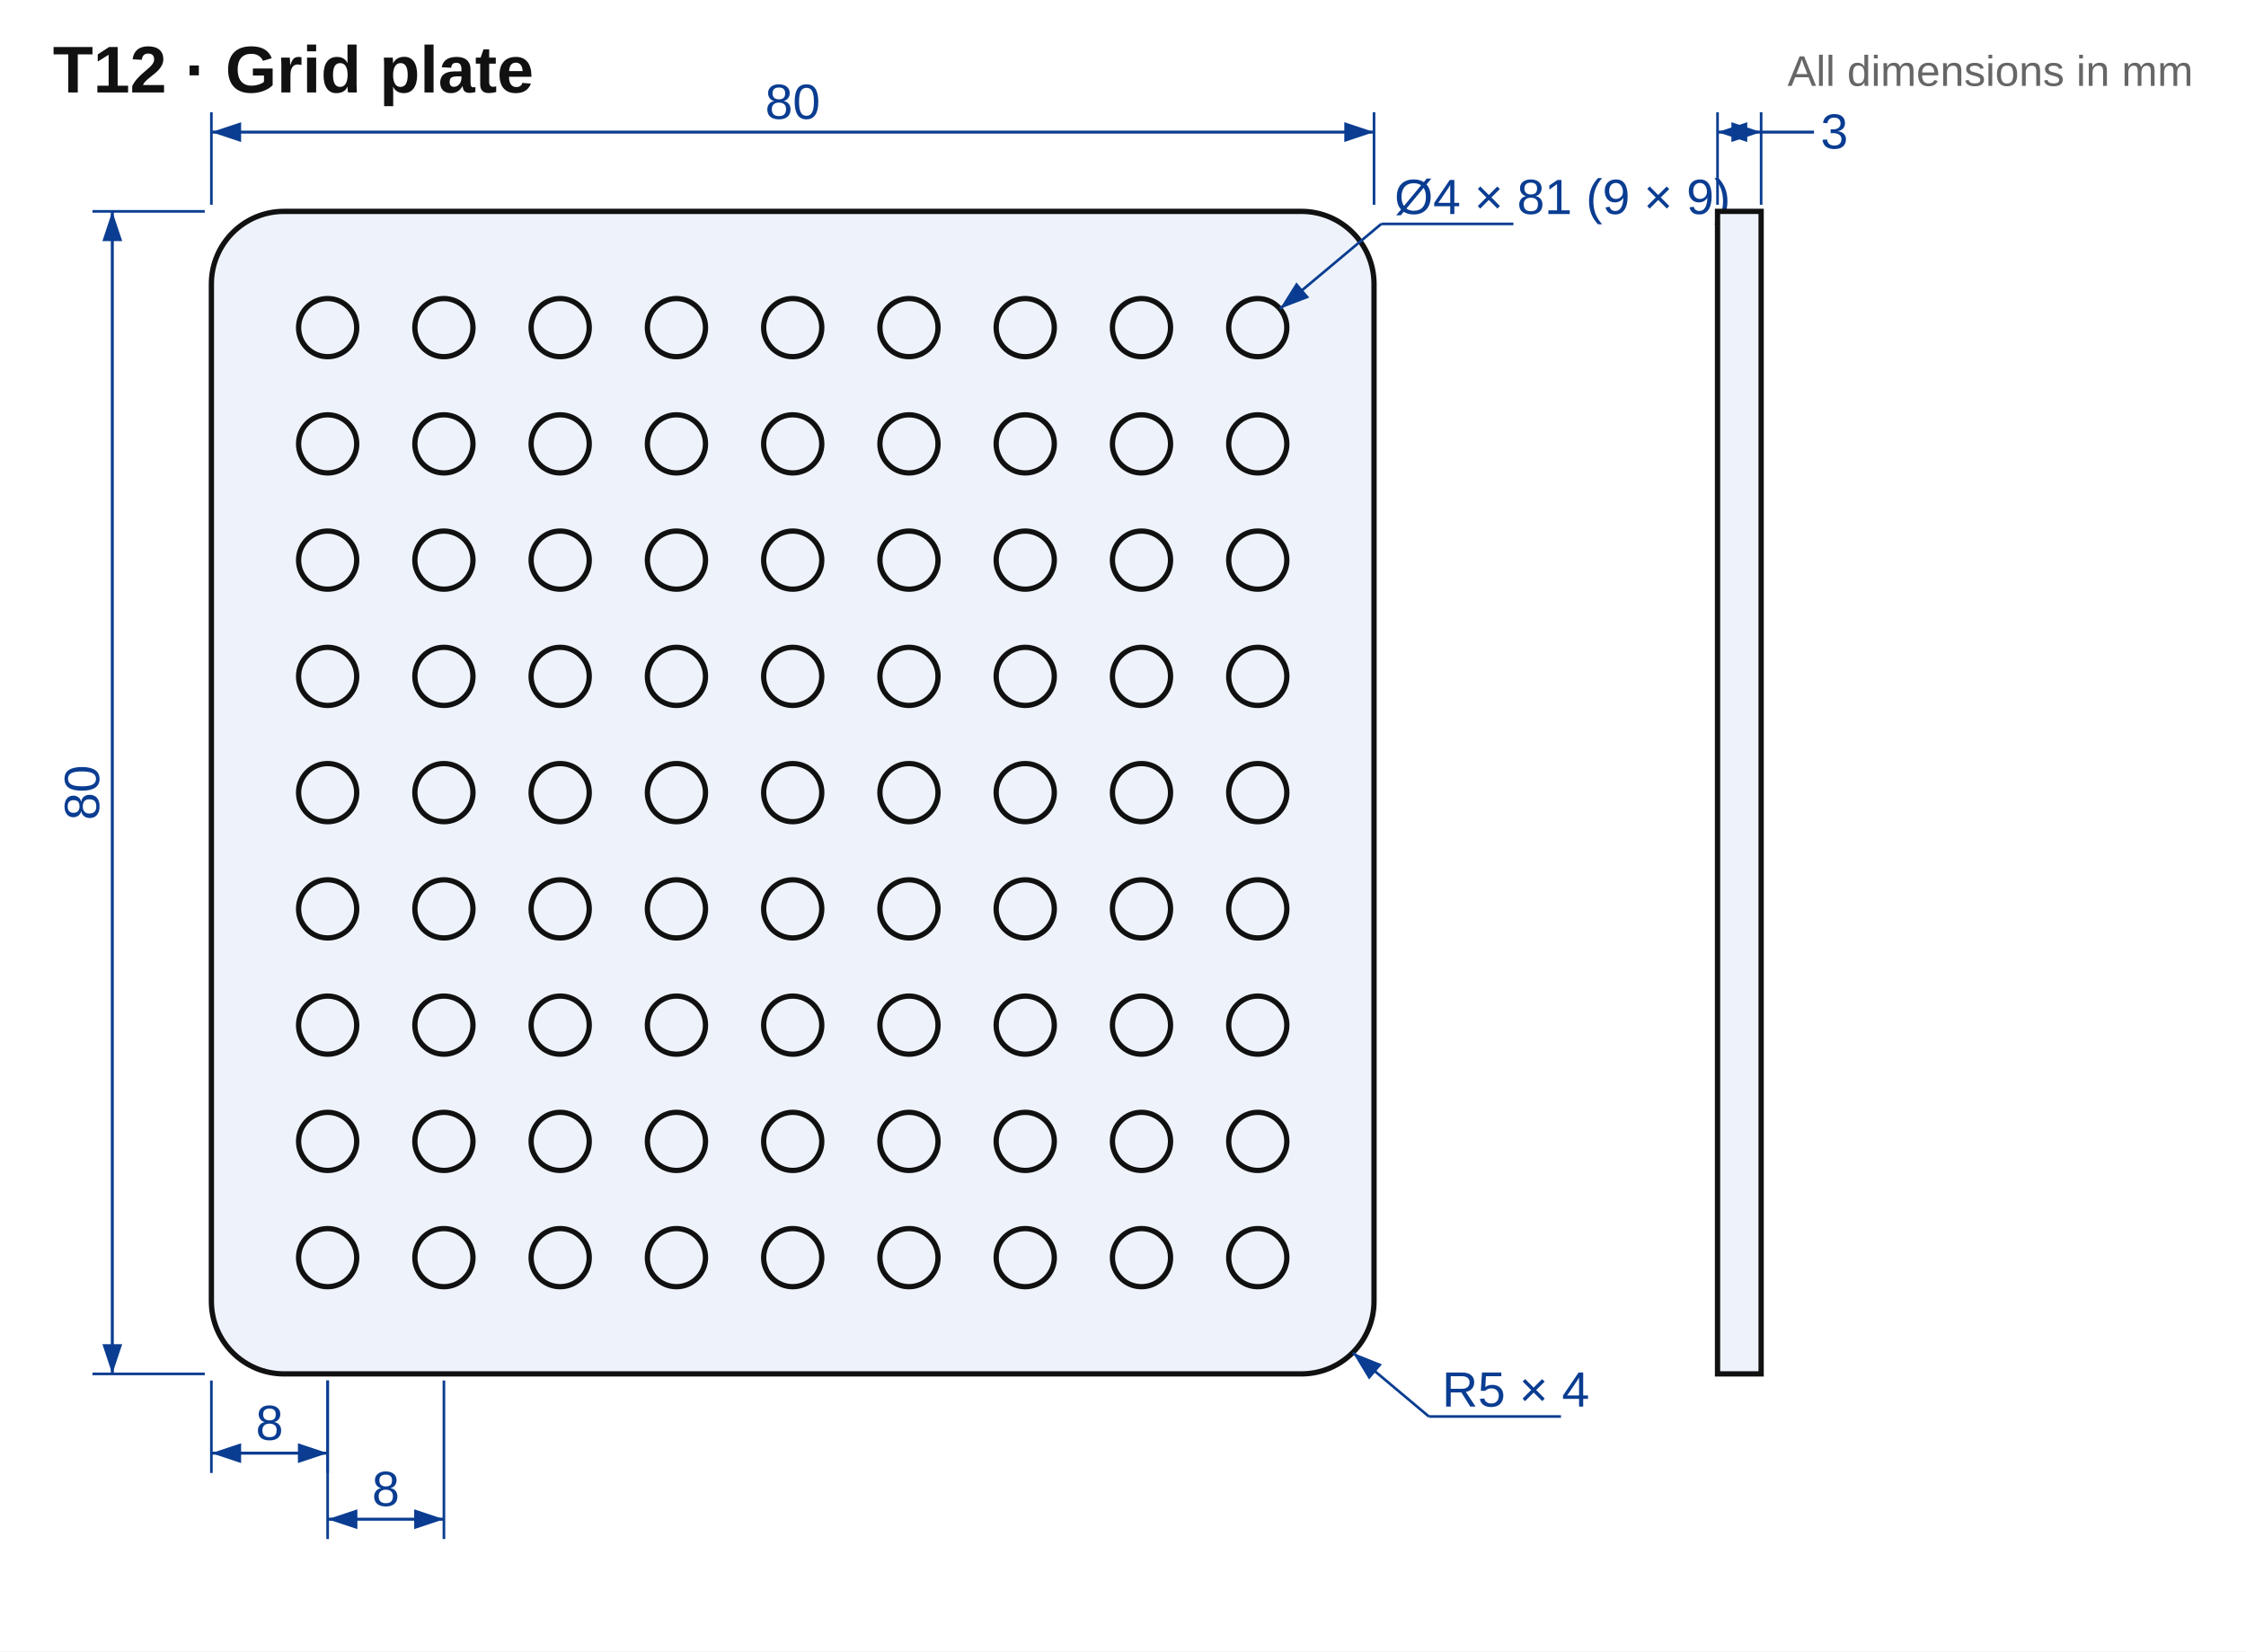
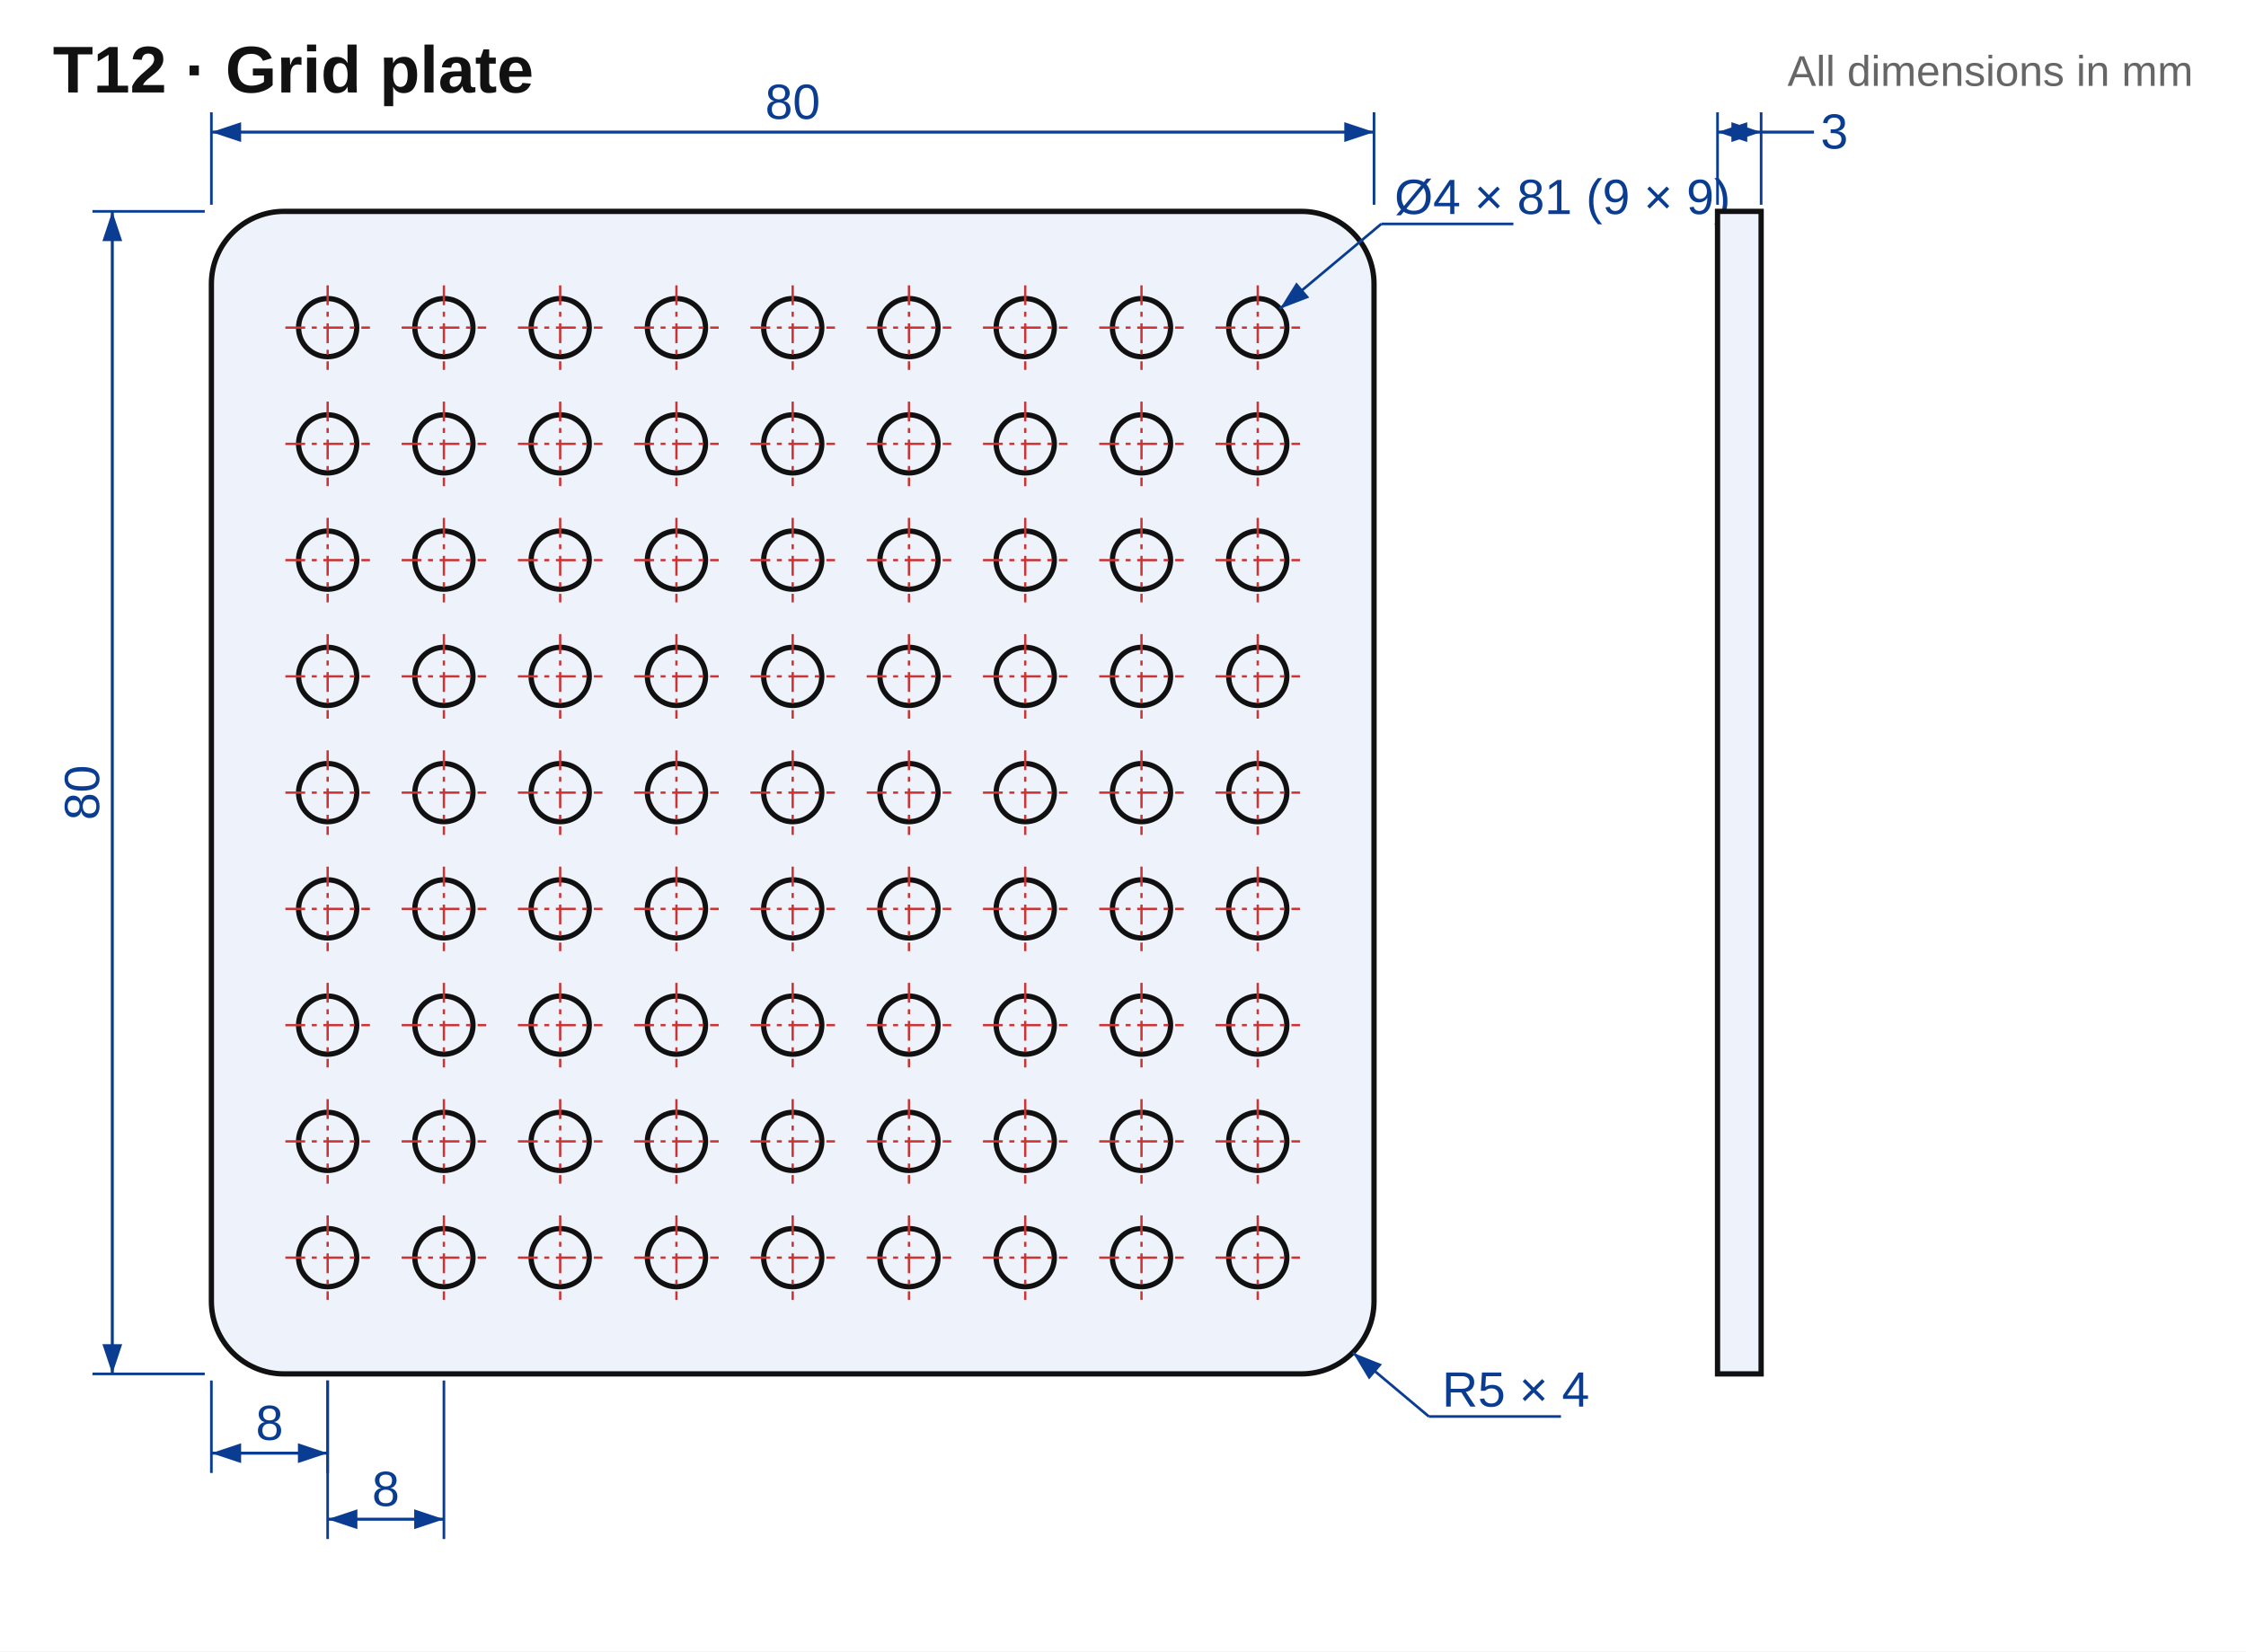
<svg xmlns="http://www.w3.org/2000/svg" viewBox="0 0 680 500" width="680" height="500">
  <rect width="100%" height="100%" fill="white" />
  <text x="16" y="28" font-size="20" font-weight="bold" font-family="Arial,Helvetica,sans-serif" fill="#111">T12 · Grid plate</text>
  <text x="664" y="26" font-size="13" text-anchor="end" font-family="Arial,Helvetica,sans-serif" fill="#666">All dimensions in mm</text>
  <rect x="64.0" y="64.0" width="352.0" height="352.0" rx="22.0" fill="#eef3fb" stroke="#111" stroke-width="1.6" />
  <circle cx="99.2" cy="380.8" r="8.8" fill="none" stroke="#111" stroke-width="1.6" />
+   <g stroke="#c33" stroke-width="0.7" stroke-dasharray="6 2 1.5 2">
+     <line x1="86.4" y1="380.8" x2="112.0" y2="380.8" />
+     <line x1="99.2" y1="368.0" x2="99.2" y2="393.6" />
+   </g>
  <circle cx="99.2" cy="345.6" r="8.8" fill="none" stroke="#111" stroke-width="1.6" />
+   <g stroke="#c33" stroke-width="0.7" stroke-dasharray="6 2 1.5 2">
+     <line x1="86.4" y1="345.6" x2="112.0" y2="345.6" />
+     <line x1="99.2" y1="332.8" x2="99.2" y2="358.4" />
+   </g>
  <circle cx="99.2" cy="310.4" r="8.8" fill="none" stroke="#111" stroke-width="1.6" />
+   <g stroke="#c33" stroke-width="0.7" stroke-dasharray="6 2 1.5 2">
+     <line x1="86.4" y1="310.4" x2="112.0" y2="310.4" />
+     <line x1="99.2" y1="297.6" x2="99.2" y2="323.2" />
+   </g>
  <circle cx="99.2" cy="275.2" r="8.8" fill="none" stroke="#111" stroke-width="1.6" />
+   <g stroke="#c33" stroke-width="0.7" stroke-dasharray="6 2 1.5 2">
+     <line x1="86.4" y1="275.2" x2="112.0" y2="275.2" />
+     <line x1="99.2" y1="262.4" x2="99.2" y2="288.0" />
+   </g>
  <circle cx="99.2" cy="240.0" r="8.8" fill="none" stroke="#111" stroke-width="1.6" />
+   <g stroke="#c33" stroke-width="0.7" stroke-dasharray="6 2 1.5 2">
+     <line x1="86.4" y1="240.0" x2="112.0" y2="240.0" />
+     <line x1="99.2" y1="227.2" x2="99.2" y2="252.8" />
+   </g>
  <circle cx="99.2" cy="204.8" r="8.8" fill="none" stroke="#111" stroke-width="1.6" />
+   <g stroke="#c33" stroke-width="0.7" stroke-dasharray="6 2 1.5 2">
+     <line x1="86.4" y1="204.8" x2="112.0" y2="204.8" />
+     <line x1="99.2" y1="192.0" x2="99.2" y2="217.6" />
+   </g>
  <circle cx="99.2" cy="169.6" r="8.8" fill="none" stroke="#111" stroke-width="1.6" />
+   <g stroke="#c33" stroke-width="0.7" stroke-dasharray="6 2 1.5 2">
+     <line x1="86.4" y1="169.6" x2="112.0" y2="169.6" />
+     <line x1="99.2" y1="156.8" x2="99.2" y2="182.4" />
+   </g>
  <circle cx="99.2" cy="134.4" r="8.8" fill="none" stroke="#111" stroke-width="1.6" />
+   <g stroke="#c33" stroke-width="0.7" stroke-dasharray="6 2 1.5 2">
+     <line x1="86.4" y1="134.4" x2="112.0" y2="134.4" />
+     <line x1="99.2" y1="121.6" x2="99.2" y2="147.2" />
+   </g>
  <circle cx="99.2" cy="99.2" r="8.8" fill="none" stroke="#111" stroke-width="1.6" />
+   <g stroke="#c33" stroke-width="0.7" stroke-dasharray="6 2 1.5 2">
+     <line x1="86.4" y1="99.2" x2="112.0" y2="99.2" />
+     <line x1="99.2" y1="86.4" x2="99.2" y2="112.0" />
+   </g>
  <circle cx="134.4" cy="380.8" r="8.8" fill="none" stroke="#111" stroke-width="1.6" />
+   <g stroke="#c33" stroke-width="0.7" stroke-dasharray="6 2 1.5 2">
+     <line x1="121.6" y1="380.8" x2="147.2" y2="380.8" />
+     <line x1="134.4" y1="368.0" x2="134.4" y2="393.6" />
+   </g>
  <circle cx="134.4" cy="345.6" r="8.8" fill="none" stroke="#111" stroke-width="1.6" />
+   <g stroke="#c33" stroke-width="0.7" stroke-dasharray="6 2 1.5 2">
+     <line x1="121.6" y1="345.6" x2="147.2" y2="345.6" />
+     <line x1="134.4" y1="332.8" x2="134.4" y2="358.4" />
+   </g>
  <circle cx="134.4" cy="310.4" r="8.8" fill="none" stroke="#111" stroke-width="1.6" />
+   <g stroke="#c33" stroke-width="0.7" stroke-dasharray="6 2 1.5 2">
+     <line x1="121.6" y1="310.4" x2="147.2" y2="310.4" />
+     <line x1="134.4" y1="297.6" x2="134.4" y2="323.2" />
+   </g>
  <circle cx="134.4" cy="275.2" r="8.8" fill="none" stroke="#111" stroke-width="1.6" />
+   <g stroke="#c33" stroke-width="0.7" stroke-dasharray="6 2 1.5 2">
+     <line x1="121.6" y1="275.2" x2="147.2" y2="275.2" />
+     <line x1="134.4" y1="262.4" x2="134.4" y2="288.0" />
+   </g>
  <circle cx="134.4" cy="240.0" r="8.8" fill="none" stroke="#111" stroke-width="1.6" />
+   <g stroke="#c33" stroke-width="0.7" stroke-dasharray="6 2 1.5 2">
+     <line x1="121.6" y1="240.0" x2="147.2" y2="240.0" />
+     <line x1="134.4" y1="227.2" x2="134.4" y2="252.8" />
+   </g>
  <circle cx="134.4" cy="204.8" r="8.8" fill="none" stroke="#111" stroke-width="1.6" />
+   <g stroke="#c33" stroke-width="0.7" stroke-dasharray="6 2 1.5 2">
+     <line x1="121.6" y1="204.8" x2="147.2" y2="204.8" />
+     <line x1="134.4" y1="192.0" x2="134.4" y2="217.6" />
+   </g>
  <circle cx="134.4" cy="169.6" r="8.8" fill="none" stroke="#111" stroke-width="1.6" />
+   <g stroke="#c33" stroke-width="0.7" stroke-dasharray="6 2 1.5 2">
+     <line x1="121.6" y1="169.6" x2="147.2" y2="169.6" />
+     <line x1="134.4" y1="156.8" x2="134.4" y2="182.4" />
+   </g>
  <circle cx="134.4" cy="134.4" r="8.8" fill="none" stroke="#111" stroke-width="1.6" />
+   <g stroke="#c33" stroke-width="0.7" stroke-dasharray="6 2 1.5 2">
+     <line x1="121.6" y1="134.4" x2="147.2" y2="134.4" />
+     <line x1="134.4" y1="121.6" x2="134.4" y2="147.2" />
+   </g>
  <circle cx="134.4" cy="99.2" r="8.8" fill="none" stroke="#111" stroke-width="1.6" />
+   <g stroke="#c33" stroke-width="0.7" stroke-dasharray="6 2 1.5 2">
+     <line x1="121.6" y1="99.2" x2="147.2" y2="99.2" />
+     <line x1="134.4" y1="86.4" x2="134.4" y2="112.0" />
+   </g>
  <circle cx="169.6" cy="380.8" r="8.8" fill="none" stroke="#111" stroke-width="1.6" />
+   <g stroke="#c33" stroke-width="0.7" stroke-dasharray="6 2 1.5 2">
+     <line x1="156.8" y1="380.8" x2="182.4" y2="380.8" />
+     <line x1="169.6" y1="368.0" x2="169.6" y2="393.6" />
+   </g>
  <circle cx="169.6" cy="345.6" r="8.8" fill="none" stroke="#111" stroke-width="1.6" />
+   <g stroke="#c33" stroke-width="0.7" stroke-dasharray="6 2 1.5 2">
+     <line x1="156.8" y1="345.6" x2="182.4" y2="345.6" />
+     <line x1="169.6" y1="332.8" x2="169.6" y2="358.4" />
+   </g>
  <circle cx="169.6" cy="310.4" r="8.8" fill="none" stroke="#111" stroke-width="1.6" />
+   <g stroke="#c33" stroke-width="0.7" stroke-dasharray="6 2 1.5 2">
+     <line x1="156.8" y1="310.4" x2="182.4" y2="310.4" />
+     <line x1="169.6" y1="297.6" x2="169.6" y2="323.2" />
+   </g>
  <circle cx="169.6" cy="275.2" r="8.8" fill="none" stroke="#111" stroke-width="1.6" />
+   <g stroke="#c33" stroke-width="0.7" stroke-dasharray="6 2 1.5 2">
+     <line x1="156.8" y1="275.2" x2="182.4" y2="275.2" />
+     <line x1="169.6" y1="262.4" x2="169.6" y2="288.0" />
+   </g>
  <circle cx="169.6" cy="240.0" r="8.8" fill="none" stroke="#111" stroke-width="1.6" />
+   <g stroke="#c33" stroke-width="0.7" stroke-dasharray="6 2 1.5 2">
+     <line x1="156.8" y1="240.0" x2="182.4" y2="240.0" />
+     <line x1="169.6" y1="227.2" x2="169.6" y2="252.8" />
+   </g>
  <circle cx="169.6" cy="204.8" r="8.8" fill="none" stroke="#111" stroke-width="1.6" />
+   <g stroke="#c33" stroke-width="0.7" stroke-dasharray="6 2 1.5 2">
+     <line x1="156.8" y1="204.8" x2="182.4" y2="204.8" />
+     <line x1="169.6" y1="192.0" x2="169.6" y2="217.6" />
+   </g>
  <circle cx="169.6" cy="169.6" r="8.8" fill="none" stroke="#111" stroke-width="1.6" />
+   <g stroke="#c33" stroke-width="0.7" stroke-dasharray="6 2 1.5 2">
+     <line x1="156.8" y1="169.6" x2="182.4" y2="169.6" />
+     <line x1="169.6" y1="156.8" x2="169.6" y2="182.4" />
+   </g>
  <circle cx="169.6" cy="134.4" r="8.8" fill="none" stroke="#111" stroke-width="1.6" />
+   <g stroke="#c33" stroke-width="0.7" stroke-dasharray="6 2 1.5 2">
+     <line x1="156.8" y1="134.4" x2="182.4" y2="134.4" />
+     <line x1="169.6" y1="121.6" x2="169.6" y2="147.2" />
+   </g>
  <circle cx="169.6" cy="99.2" r="8.8" fill="none" stroke="#111" stroke-width="1.6" />
+   <g stroke="#c33" stroke-width="0.7" stroke-dasharray="6 2 1.5 2">
+     <line x1="156.8" y1="99.2" x2="182.4" y2="99.2" />
+     <line x1="169.6" y1="86.4" x2="169.6" y2="112.0" />
+   </g>
  <circle cx="204.8" cy="380.8" r="8.8" fill="none" stroke="#111" stroke-width="1.6" />
+   <g stroke="#c33" stroke-width="0.7" stroke-dasharray="6 2 1.5 2">
+     <line x1="192.0" y1="380.8" x2="217.6" y2="380.8" />
+     <line x1="204.8" y1="368.0" x2="204.8" y2="393.6" />
+   </g>
  <circle cx="204.8" cy="345.6" r="8.8" fill="none" stroke="#111" stroke-width="1.6" />
+   <g stroke="#c33" stroke-width="0.7" stroke-dasharray="6 2 1.5 2">
+     <line x1="192.0" y1="345.6" x2="217.6" y2="345.6" />
+     <line x1="204.8" y1="332.8" x2="204.8" y2="358.4" />
+   </g>
  <circle cx="204.8" cy="310.4" r="8.8" fill="none" stroke="#111" stroke-width="1.6" />
+   <g stroke="#c33" stroke-width="0.7" stroke-dasharray="6 2 1.5 2">
+     <line x1="192.0" y1="310.4" x2="217.6" y2="310.4" />
+     <line x1="204.8" y1="297.6" x2="204.8" y2="323.2" />
+   </g>
  <circle cx="204.8" cy="275.2" r="8.8" fill="none" stroke="#111" stroke-width="1.6" />
+   <g stroke="#c33" stroke-width="0.7" stroke-dasharray="6 2 1.5 2">
+     <line x1="192.0" y1="275.2" x2="217.6" y2="275.2" />
+     <line x1="204.8" y1="262.4" x2="204.8" y2="288.0" />
+   </g>
  <circle cx="204.8" cy="240.0" r="8.8" fill="none" stroke="#111" stroke-width="1.6" />
+   <g stroke="#c33" stroke-width="0.7" stroke-dasharray="6 2 1.5 2">
+     <line x1="192.0" y1="240.0" x2="217.6" y2="240.0" />
+     <line x1="204.8" y1="227.2" x2="204.8" y2="252.8" />
+   </g>
  <circle cx="204.8" cy="204.8" r="8.8" fill="none" stroke="#111" stroke-width="1.6" />
+   <g stroke="#c33" stroke-width="0.7" stroke-dasharray="6 2 1.5 2">
+     <line x1="192.0" y1="204.8" x2="217.6" y2="204.8" />
+     <line x1="204.8" y1="192.0" x2="204.8" y2="217.6" />
+   </g>
  <circle cx="204.8" cy="169.6" r="8.8" fill="none" stroke="#111" stroke-width="1.6" />
+   <g stroke="#c33" stroke-width="0.7" stroke-dasharray="6 2 1.5 2">
+     <line x1="192.0" y1="169.6" x2="217.6" y2="169.6" />
+     <line x1="204.8" y1="156.8" x2="204.8" y2="182.4" />
+   </g>
  <circle cx="204.8" cy="134.4" r="8.8" fill="none" stroke="#111" stroke-width="1.6" />
+   <g stroke="#c33" stroke-width="0.7" stroke-dasharray="6 2 1.5 2">
+     <line x1="192.0" y1="134.4" x2="217.6" y2="134.4" />
+     <line x1="204.8" y1="121.6" x2="204.8" y2="147.2" />
+   </g>
  <circle cx="204.8" cy="99.2" r="8.8" fill="none" stroke="#111" stroke-width="1.6" />
+   <g stroke="#c33" stroke-width="0.7" stroke-dasharray="6 2 1.5 2">
+     <line x1="192.0" y1="99.2" x2="217.6" y2="99.2" />
+     <line x1="204.8" y1="86.4" x2="204.8" y2="112.0" />
+   </g>
  <circle cx="240.0" cy="380.8" r="8.8" fill="none" stroke="#111" stroke-width="1.6" />
+   <g stroke="#c33" stroke-width="0.7" stroke-dasharray="6 2 1.5 2">
+     <line x1="227.2" y1="380.8" x2="252.8" y2="380.8" />
+     <line x1="240.0" y1="368.0" x2="240.0" y2="393.6" />
+   </g>
  <circle cx="240.0" cy="345.6" r="8.8" fill="none" stroke="#111" stroke-width="1.6" />
+   <g stroke="#c33" stroke-width="0.7" stroke-dasharray="6 2 1.5 2">
+     <line x1="227.2" y1="345.6" x2="252.8" y2="345.6" />
+     <line x1="240.0" y1="332.8" x2="240.0" y2="358.4" />
+   </g>
  <circle cx="240.0" cy="310.4" r="8.8" fill="none" stroke="#111" stroke-width="1.6" />
+   <g stroke="#c33" stroke-width="0.7" stroke-dasharray="6 2 1.5 2">
+     <line x1="227.2" y1="310.4" x2="252.8" y2="310.4" />
+     <line x1="240.0" y1="297.6" x2="240.0" y2="323.2" />
+   </g>
  <circle cx="240.0" cy="275.2" r="8.8" fill="none" stroke="#111" stroke-width="1.6" />
+   <g stroke="#c33" stroke-width="0.7" stroke-dasharray="6 2 1.5 2">
+     <line x1="227.2" y1="275.2" x2="252.8" y2="275.2" />
+     <line x1="240.0" y1="262.4" x2="240.0" y2="288.0" />
+   </g>
  <circle cx="240.0" cy="240.0" r="8.8" fill="none" stroke="#111" stroke-width="1.6" />
+   <g stroke="#c33" stroke-width="0.7" stroke-dasharray="6 2 1.5 2">
+     <line x1="227.2" y1="240.0" x2="252.8" y2="240.0" />
+     <line x1="240.0" y1="227.2" x2="240.0" y2="252.8" />
+   </g>
  <circle cx="240.0" cy="204.8" r="8.8" fill="none" stroke="#111" stroke-width="1.6" />
+   <g stroke="#c33" stroke-width="0.7" stroke-dasharray="6 2 1.5 2">
+     <line x1="227.2" y1="204.8" x2="252.8" y2="204.8" />
+     <line x1="240.0" y1="192.0" x2="240.0" y2="217.6" />
+   </g>
  <circle cx="240.0" cy="169.6" r="8.8" fill="none" stroke="#111" stroke-width="1.6" />
+   <g stroke="#c33" stroke-width="0.7" stroke-dasharray="6 2 1.5 2">
+     <line x1="227.2" y1="169.6" x2="252.8" y2="169.6" />
+     <line x1="240.0" y1="156.8" x2="240.0" y2="182.4" />
+   </g>
  <circle cx="240.0" cy="134.4" r="8.8" fill="none" stroke="#111" stroke-width="1.6" />
+   <g stroke="#c33" stroke-width="0.7" stroke-dasharray="6 2 1.5 2">
+     <line x1="227.2" y1="134.4" x2="252.8" y2="134.4" />
+     <line x1="240.0" y1="121.6" x2="240.0" y2="147.2" />
+   </g>
  <circle cx="240.0" cy="99.2" r="8.8" fill="none" stroke="#111" stroke-width="1.6" />
+   <g stroke="#c33" stroke-width="0.7" stroke-dasharray="6 2 1.5 2">
+     <line x1="227.2" y1="99.2" x2="252.8" y2="99.2" />
+     <line x1="240.0" y1="86.4" x2="240.0" y2="112.0" />
+   </g>
  <circle cx="275.2" cy="380.8" r="8.8" fill="none" stroke="#111" stroke-width="1.6" />
+   <g stroke="#c33" stroke-width="0.7" stroke-dasharray="6 2 1.5 2">
+     <line x1="262.4" y1="380.8" x2="288.0" y2="380.8" />
+     <line x1="275.2" y1="368.0" x2="275.2" y2="393.6" />
+   </g>
  <circle cx="275.2" cy="345.6" r="8.8" fill="none" stroke="#111" stroke-width="1.6" />
+   <g stroke="#c33" stroke-width="0.7" stroke-dasharray="6 2 1.5 2">
+     <line x1="262.4" y1="345.6" x2="288.0" y2="345.6" />
+     <line x1="275.2" y1="332.8" x2="275.2" y2="358.4" />
+   </g>
  <circle cx="275.2" cy="310.4" r="8.8" fill="none" stroke="#111" stroke-width="1.6" />
+   <g stroke="#c33" stroke-width="0.7" stroke-dasharray="6 2 1.5 2">
+     <line x1="262.4" y1="310.4" x2="288.0" y2="310.4" />
+     <line x1="275.2" y1="297.6" x2="275.2" y2="323.2" />
+   </g>
  <circle cx="275.2" cy="275.2" r="8.8" fill="none" stroke="#111" stroke-width="1.6" />
+   <g stroke="#c33" stroke-width="0.7" stroke-dasharray="6 2 1.5 2">
+     <line x1="262.4" y1="275.2" x2="288.0" y2="275.2" />
+     <line x1="275.2" y1="262.4" x2="275.2" y2="288.0" />
+   </g>
  <circle cx="275.2" cy="240.0" r="8.8" fill="none" stroke="#111" stroke-width="1.6" />
+   <g stroke="#c33" stroke-width="0.7" stroke-dasharray="6 2 1.5 2">
+     <line x1="262.4" y1="240.0" x2="288.0" y2="240.0" />
+     <line x1="275.2" y1="227.2" x2="275.2" y2="252.8" />
+   </g>
  <circle cx="275.2" cy="204.8" r="8.8" fill="none" stroke="#111" stroke-width="1.6" />
+   <g stroke="#c33" stroke-width="0.7" stroke-dasharray="6 2 1.5 2">
+     <line x1="262.4" y1="204.8" x2="288.0" y2="204.8" />
+     <line x1="275.2" y1="192.0" x2="275.2" y2="217.6" />
+   </g>
  <circle cx="275.2" cy="169.6" r="8.8" fill="none" stroke="#111" stroke-width="1.6" />
+   <g stroke="#c33" stroke-width="0.7" stroke-dasharray="6 2 1.5 2">
+     <line x1="262.4" y1="169.6" x2="288.0" y2="169.6" />
+     <line x1="275.2" y1="156.8" x2="275.2" y2="182.4" />
+   </g>
  <circle cx="275.2" cy="134.4" r="8.8" fill="none" stroke="#111" stroke-width="1.6" />
+   <g stroke="#c33" stroke-width="0.7" stroke-dasharray="6 2 1.5 2">
+     <line x1="262.4" y1="134.4" x2="288.0" y2="134.4" />
+     <line x1="275.2" y1="121.6" x2="275.2" y2="147.2" />
+   </g>
  <circle cx="275.2" cy="99.2" r="8.8" fill="none" stroke="#111" stroke-width="1.6" />
+   <g stroke="#c33" stroke-width="0.7" stroke-dasharray="6 2 1.5 2">
+     <line x1="262.4" y1="99.2" x2="288.0" y2="99.2" />
+     <line x1="275.2" y1="86.4" x2="275.2" y2="112.0" />
+   </g>
  <circle cx="310.4" cy="380.8" r="8.8" fill="none" stroke="#111" stroke-width="1.6" />
+   <g stroke="#c33" stroke-width="0.7" stroke-dasharray="6 2 1.5 2">
+     <line x1="297.6" y1="380.8" x2="323.2" y2="380.8" />
+     <line x1="310.4" y1="368.0" x2="310.4" y2="393.6" />
+   </g>
  <circle cx="310.4" cy="345.6" r="8.8" fill="none" stroke="#111" stroke-width="1.6" />
+   <g stroke="#c33" stroke-width="0.7" stroke-dasharray="6 2 1.5 2">
+     <line x1="297.6" y1="345.6" x2="323.2" y2="345.6" />
+     <line x1="310.4" y1="332.8" x2="310.4" y2="358.4" />
+   </g>
  <circle cx="310.4" cy="310.4" r="8.8" fill="none" stroke="#111" stroke-width="1.6" />
+   <g stroke="#c33" stroke-width="0.7" stroke-dasharray="6 2 1.5 2">
+     <line x1="297.6" y1="310.4" x2="323.2" y2="310.4" />
+     <line x1="310.4" y1="297.6" x2="310.4" y2="323.2" />
+   </g>
  <circle cx="310.4" cy="275.2" r="8.8" fill="none" stroke="#111" stroke-width="1.6" />
+   <g stroke="#c33" stroke-width="0.7" stroke-dasharray="6 2 1.5 2">
+     <line x1="297.6" y1="275.2" x2="323.2" y2="275.2" />
+     <line x1="310.4" y1="262.4" x2="310.4" y2="288.0" />
+   </g>
  <circle cx="310.4" cy="240.0" r="8.8" fill="none" stroke="#111" stroke-width="1.6" />
+   <g stroke="#c33" stroke-width="0.7" stroke-dasharray="6 2 1.5 2">
+     <line x1="297.6" y1="240.0" x2="323.2" y2="240.0" />
+     <line x1="310.4" y1="227.2" x2="310.4" y2="252.8" />
+   </g>
  <circle cx="310.4" cy="204.8" r="8.8" fill="none" stroke="#111" stroke-width="1.6" />
+   <g stroke="#c33" stroke-width="0.7" stroke-dasharray="6 2 1.5 2">
+     <line x1="297.6" y1="204.8" x2="323.2" y2="204.8" />
+     <line x1="310.4" y1="192.0" x2="310.4" y2="217.6" />
+   </g>
  <circle cx="310.4" cy="169.6" r="8.8" fill="none" stroke="#111" stroke-width="1.6" />
+   <g stroke="#c33" stroke-width="0.7" stroke-dasharray="6 2 1.5 2">
+     <line x1="297.6" y1="169.6" x2="323.2" y2="169.6" />
+     <line x1="310.4" y1="156.8" x2="310.4" y2="182.4" />
+   </g>
  <circle cx="310.4" cy="134.4" r="8.8" fill="none" stroke="#111" stroke-width="1.6" />
+   <g stroke="#c33" stroke-width="0.7" stroke-dasharray="6 2 1.5 2">
+     <line x1="297.6" y1="134.4" x2="323.2" y2="134.4" />
+     <line x1="310.4" y1="121.6" x2="310.4" y2="147.2" />
+   </g>
  <circle cx="310.4" cy="99.2" r="8.8" fill="none" stroke="#111" stroke-width="1.6" />
+   <g stroke="#c33" stroke-width="0.7" stroke-dasharray="6 2 1.5 2">
+     <line x1="297.6" y1="99.2" x2="323.2" y2="99.2" />
+     <line x1="310.4" y1="86.4" x2="310.4" y2="112.0" />
+   </g>
  <circle cx="345.6" cy="380.8" r="8.8" fill="none" stroke="#111" stroke-width="1.6" />
+   <g stroke="#c33" stroke-width="0.7" stroke-dasharray="6 2 1.5 2">
+     <line x1="332.8" y1="380.8" x2="358.4" y2="380.8" />
+     <line x1="345.6" y1="368.0" x2="345.6" y2="393.6" />
+   </g>
  <circle cx="345.6" cy="345.6" r="8.8" fill="none" stroke="#111" stroke-width="1.6" />
+   <g stroke="#c33" stroke-width="0.7" stroke-dasharray="6 2 1.5 2">
+     <line x1="332.8" y1="345.6" x2="358.4" y2="345.6" />
+     <line x1="345.6" y1="332.8" x2="345.6" y2="358.4" />
+   </g>
  <circle cx="345.6" cy="310.4" r="8.8" fill="none" stroke="#111" stroke-width="1.6" />
+   <g stroke="#c33" stroke-width="0.7" stroke-dasharray="6 2 1.5 2">
+     <line x1="332.8" y1="310.4" x2="358.4" y2="310.4" />
+     <line x1="345.6" y1="297.6" x2="345.6" y2="323.2" />
+   </g>
  <circle cx="345.6" cy="275.2" r="8.8" fill="none" stroke="#111" stroke-width="1.6" />
+   <g stroke="#c33" stroke-width="0.7" stroke-dasharray="6 2 1.5 2">
+     <line x1="332.8" y1="275.2" x2="358.4" y2="275.2" />
+     <line x1="345.6" y1="262.4" x2="345.6" y2="288.0" />
+   </g>
  <circle cx="345.6" cy="240.0" r="8.8" fill="none" stroke="#111" stroke-width="1.6" />
+   <g stroke="#c33" stroke-width="0.7" stroke-dasharray="6 2 1.5 2">
+     <line x1="332.8" y1="240.0" x2="358.4" y2="240.0" />
+     <line x1="345.6" y1="227.2" x2="345.6" y2="252.8" />
+   </g>
  <circle cx="345.6" cy="204.8" r="8.8" fill="none" stroke="#111" stroke-width="1.6" />
+   <g stroke="#c33" stroke-width="0.7" stroke-dasharray="6 2 1.5 2">
+     <line x1="332.8" y1="204.8" x2="358.4" y2="204.8" />
+     <line x1="345.6" y1="192.0" x2="345.6" y2="217.6" />
+   </g>
  <circle cx="345.6" cy="169.6" r="8.8" fill="none" stroke="#111" stroke-width="1.6" />
+   <g stroke="#c33" stroke-width="0.7" stroke-dasharray="6 2 1.5 2">
+     <line x1="332.8" y1="169.6" x2="358.4" y2="169.6" />
+     <line x1="345.6" y1="156.8" x2="345.6" y2="182.4" />
+   </g>
  <circle cx="345.6" cy="134.4" r="8.8" fill="none" stroke="#111" stroke-width="1.6" />
+   <g stroke="#c33" stroke-width="0.7" stroke-dasharray="6 2 1.5 2">
+     <line x1="332.8" y1="134.4" x2="358.4" y2="134.4" />
+     <line x1="345.6" y1="121.6" x2="345.6" y2="147.2" />
+   </g>
  <circle cx="345.6" cy="99.2" r="8.8" fill="none" stroke="#111" stroke-width="1.6" />
+   <g stroke="#c33" stroke-width="0.7" stroke-dasharray="6 2 1.5 2">
+     <line x1="332.8" y1="99.2" x2="358.4" y2="99.2" />
+     <line x1="345.6" y1="86.4" x2="345.6" y2="112.0" />
+   </g>
  <circle cx="380.8" cy="380.8" r="8.8" fill="none" stroke="#111" stroke-width="1.6" />
+   <g stroke="#c33" stroke-width="0.7" stroke-dasharray="6 2 1.5 2">
+     <line x1="368.0" y1="380.8" x2="393.6" y2="380.8" />
+     <line x1="380.8" y1="368.0" x2="380.8" y2="393.6" />
+   </g>
  <circle cx="380.8" cy="345.6" r="8.8" fill="none" stroke="#111" stroke-width="1.6" />
+   <g stroke="#c33" stroke-width="0.7" stroke-dasharray="6 2 1.5 2">
+     <line x1="368.0" y1="345.6" x2="393.6" y2="345.6" />
+     <line x1="380.8" y1="332.8" x2="380.8" y2="358.4" />
+   </g>
  <circle cx="380.8" cy="310.4" r="8.8" fill="none" stroke="#111" stroke-width="1.6" />
+   <g stroke="#c33" stroke-width="0.7" stroke-dasharray="6 2 1.5 2">
+     <line x1="368.0" y1="310.4" x2="393.6" y2="310.4" />
+     <line x1="380.8" y1="297.6" x2="380.8" y2="323.2" />
+   </g>
  <circle cx="380.8" cy="275.2" r="8.8" fill="none" stroke="#111" stroke-width="1.6" />
+   <g stroke="#c33" stroke-width="0.7" stroke-dasharray="6 2 1.5 2">
+     <line x1="368.0" y1="275.2" x2="393.6" y2="275.2" />
+     <line x1="380.8" y1="262.4" x2="380.8" y2="288.0" />
+   </g>
  <circle cx="380.8" cy="240.0" r="8.8" fill="none" stroke="#111" stroke-width="1.6" />
+   <g stroke="#c33" stroke-width="0.7" stroke-dasharray="6 2 1.5 2">
+     <line x1="368.0" y1="240.0" x2="393.6" y2="240.0" />
+     <line x1="380.8" y1="227.2" x2="380.8" y2="252.8" />
+   </g>
  <circle cx="380.8" cy="204.8" r="8.8" fill="none" stroke="#111" stroke-width="1.6" />
+   <g stroke="#c33" stroke-width="0.7" stroke-dasharray="6 2 1.5 2">
+     <line x1="368.0" y1="204.8" x2="393.6" y2="204.8" />
+     <line x1="380.8" y1="192.0" x2="380.8" y2="217.6" />
+   </g>
  <circle cx="380.8" cy="169.6" r="8.8" fill="none" stroke="#111" stroke-width="1.6" />
+   <g stroke="#c33" stroke-width="0.7" stroke-dasharray="6 2 1.5 2">
+     <line x1="368.0" y1="169.6" x2="393.6" y2="169.6" />
+     <line x1="380.8" y1="156.8" x2="380.8" y2="182.4" />
+   </g>
  <circle cx="380.8" cy="134.4" r="8.8" fill="none" stroke="#111" stroke-width="1.6" />
+   <g stroke="#c33" stroke-width="0.7" stroke-dasharray="6 2 1.5 2">
+     <line x1="368.0" y1="134.4" x2="393.6" y2="134.4" />
+     <line x1="380.8" y1="121.6" x2="380.8" y2="147.2" />
+   </g>
  <circle cx="380.8" cy="99.2" r="8.8" fill="none" stroke="#111" stroke-width="1.6" />
+   <g stroke="#c33" stroke-width="0.7" stroke-dasharray="6 2 1.5 2">
+     <line x1="368.0" y1="99.2" x2="393.6" y2="99.2" />
+     <line x1="380.8" y1="86.4" x2="380.8" y2="112.0" />
+   </g>
  <line x1="64.0" y1="62.0" x2="64.0" y2="34.0" stroke="#0a3d91" stroke-width="0.8" />
  <line x1="416.0" y1="62.0" x2="416.0" y2="34.0" stroke="#0a3d91" stroke-width="0.8" />
  <line x1="64.0" y1="40.0" x2="416.0" y2="40.0" stroke="#0a3d91" stroke-width="0.9" />
  <polygon points="64.0,40.0 73.0,37.0 73.0,43.0" fill="#0a3d91" />
  <polygon points="416.0,40.0 407.0,43.0 407.0,37.0" fill="#0a3d91" />
  <text x="240.0" y="36.0" font-size="15" font-family="Arial,Helvetica,sans-serif" text-anchor="middle" fill="#0a3d91">80</text>
  <line x1="62.0" y1="416.0" x2="28.0" y2="416.0" stroke="#0a3d91" stroke-width="0.8" />
  <line x1="62.0" y1="64.0" x2="28.0" y2="64.0" stroke="#0a3d91" stroke-width="0.8" />
  <line x1="34.0" y1="416.0" x2="34.0" y2="64.0" stroke="#0a3d91" stroke-width="0.9" />
  <polygon points="34.0,416.0 31.0,407.0 37.0,407.0" fill="#0a3d91" />
  <polygon points="34.0,64.0 37.0,73.0 31.0,73.0" fill="#0a3d91" />
  <text x="30.0" y="240.0" font-size="15" font-family="Arial,Helvetica,sans-serif" text-anchor="middle" fill="#0a3d91" transform="rotate(-90.0 30.0 240.0)">80</text>
  <line x1="64.0" y1="418.0" x2="64.0" y2="446.0" stroke="#0a3d91" stroke-width="0.8" />
  <line x1="99.2" y1="418.0" x2="99.2" y2="446.0" stroke="#0a3d91" stroke-width="0.8" />
  <line x1="64.0" y1="440.0" x2="99.2" y2="440.0" stroke="#0a3d91" stroke-width="0.9" />
  <polygon points="64.0,440.0 73.0,437.0 73.0,443.0" fill="#0a3d91" />
  <polygon points="99.2,440.0 90.2,443.0 90.2,437.0" fill="#0a3d91" />
  <text x="81.6" y="436.0" font-size="15" font-family="Arial,Helvetica,sans-serif" text-anchor="middle" fill="#0a3d91">8</text>
  <line x1="99.2" y1="418.0" x2="99.2" y2="466.0" stroke="#0a3d91" stroke-width="0.8" />
  <line x1="134.4" y1="418.0" x2="134.4" y2="466.0" stroke="#0a3d91" stroke-width="0.8" />
  <line x1="99.2" y1="460.0" x2="134.4" y2="460.0" stroke="#0a3d91" stroke-width="0.9" />
  <polygon points="99.2,460.0 108.2,457.0 108.2,463.0" fill="#0a3d91" />
  <polygon points="134.4,460.0 125.4,463.0 125.4,457.0" fill="#0a3d91" />
  <text x="116.8" y="456.0" font-size="15" font-family="Arial,Helvetica,sans-serif" text-anchor="middle" fill="#0a3d91">8</text>
  <line x1="387.5" y1="93.5" x2="418.2" y2="67.8" stroke="#0a3d91" stroke-width="0.8" />
  <polygon points="387.5,93.5 392.5,85.5 396.4,90.1" fill="#0a3d91" />
  <line x1="418.2" y1="67.8" x2="458.2" y2="67.8" stroke="#0a3d91" stroke-width="0.8" />
  <text x="422.2" y="64.8" font-size="15" font-family="Arial,Helvetica,sans-serif" text-anchor="start" fill="#0a3d91">Ø4 × 81 (9 × 9)</text>
  <line x1="409.6" y1="409.6" x2="432.6" y2="428.9" stroke="#0a3d91" stroke-width="0.8" />
  <polygon points="409.6,409.6 418.4,413.1 414.5,417.7" fill="#0a3d91" />
  <line x1="432.6" y1="428.9" x2="472.6" y2="428.9" stroke="#0a3d91" stroke-width="0.8" />
  <text x="436.6" y="425.9" font-size="15" font-family="Arial,Helvetica,sans-serif" text-anchor="start" fill="#0a3d91">R5 × 4</text>
  <rect x="520.0" y="64.0" width="13.2" height="352.0" rx="0.0" fill="#eef3fb" stroke="#111" stroke-width="1.6" />
  <line x1="520.0" y1="62.0" x2="520.0" y2="34.0" stroke="#0a3d91" stroke-width="0.8" />
  <line x1="533.2" y1="62.0" x2="533.2" y2="34.0" stroke="#0a3d91" stroke-width="0.8" />
  <line x1="520.0" y1="40.0" x2="533.2" y2="40.0" stroke="#0a3d91" stroke-width="0.9" />
  <polygon points="520.0,40.0 529.0,37.0 529.0,43.0" fill="#0a3d91" />
  <polygon points="533.2,40.0 524.2,43.0 524.2,37.0" fill="#0a3d91" />
  <line x1="533.2" y1="40.0" x2="549.2" y2="40.0" stroke="#0a3d91" stroke-width="0.9" />
  <text x="551.2" y="45.0" font-size="15" font-family="Arial,Helvetica,sans-serif" text-anchor="start" fill="#0a3d91">3</text>
</svg>
